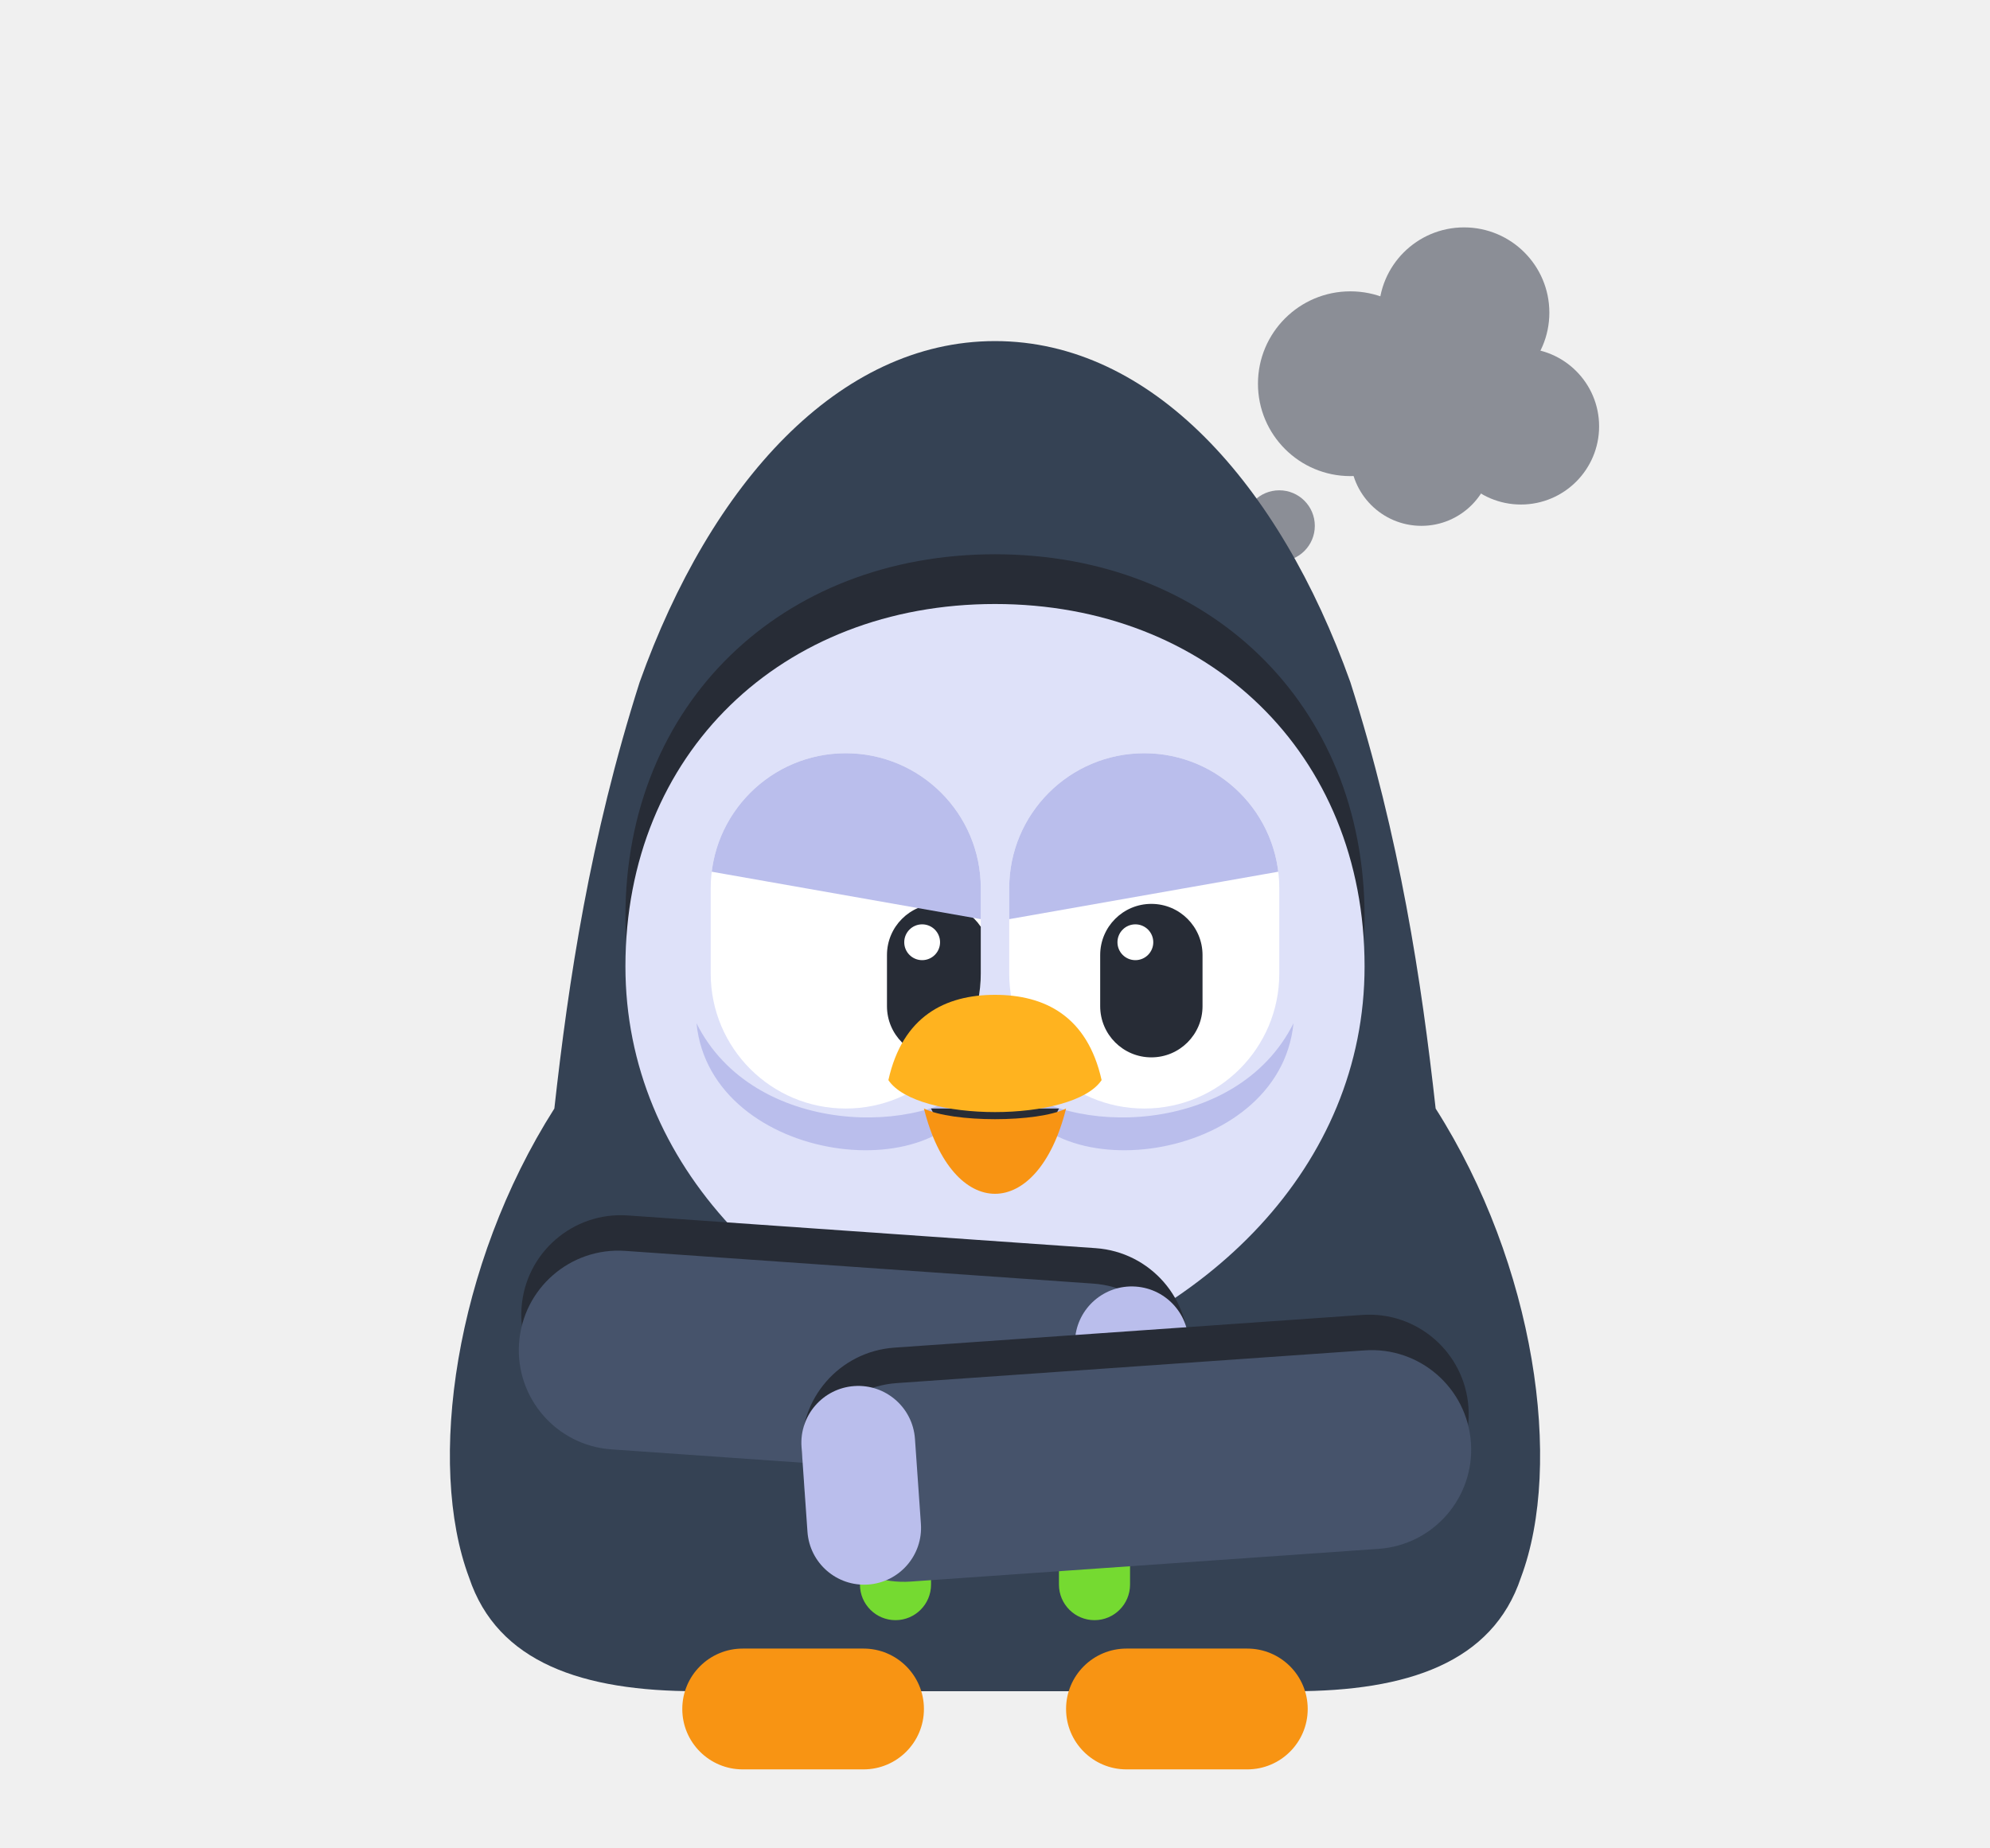
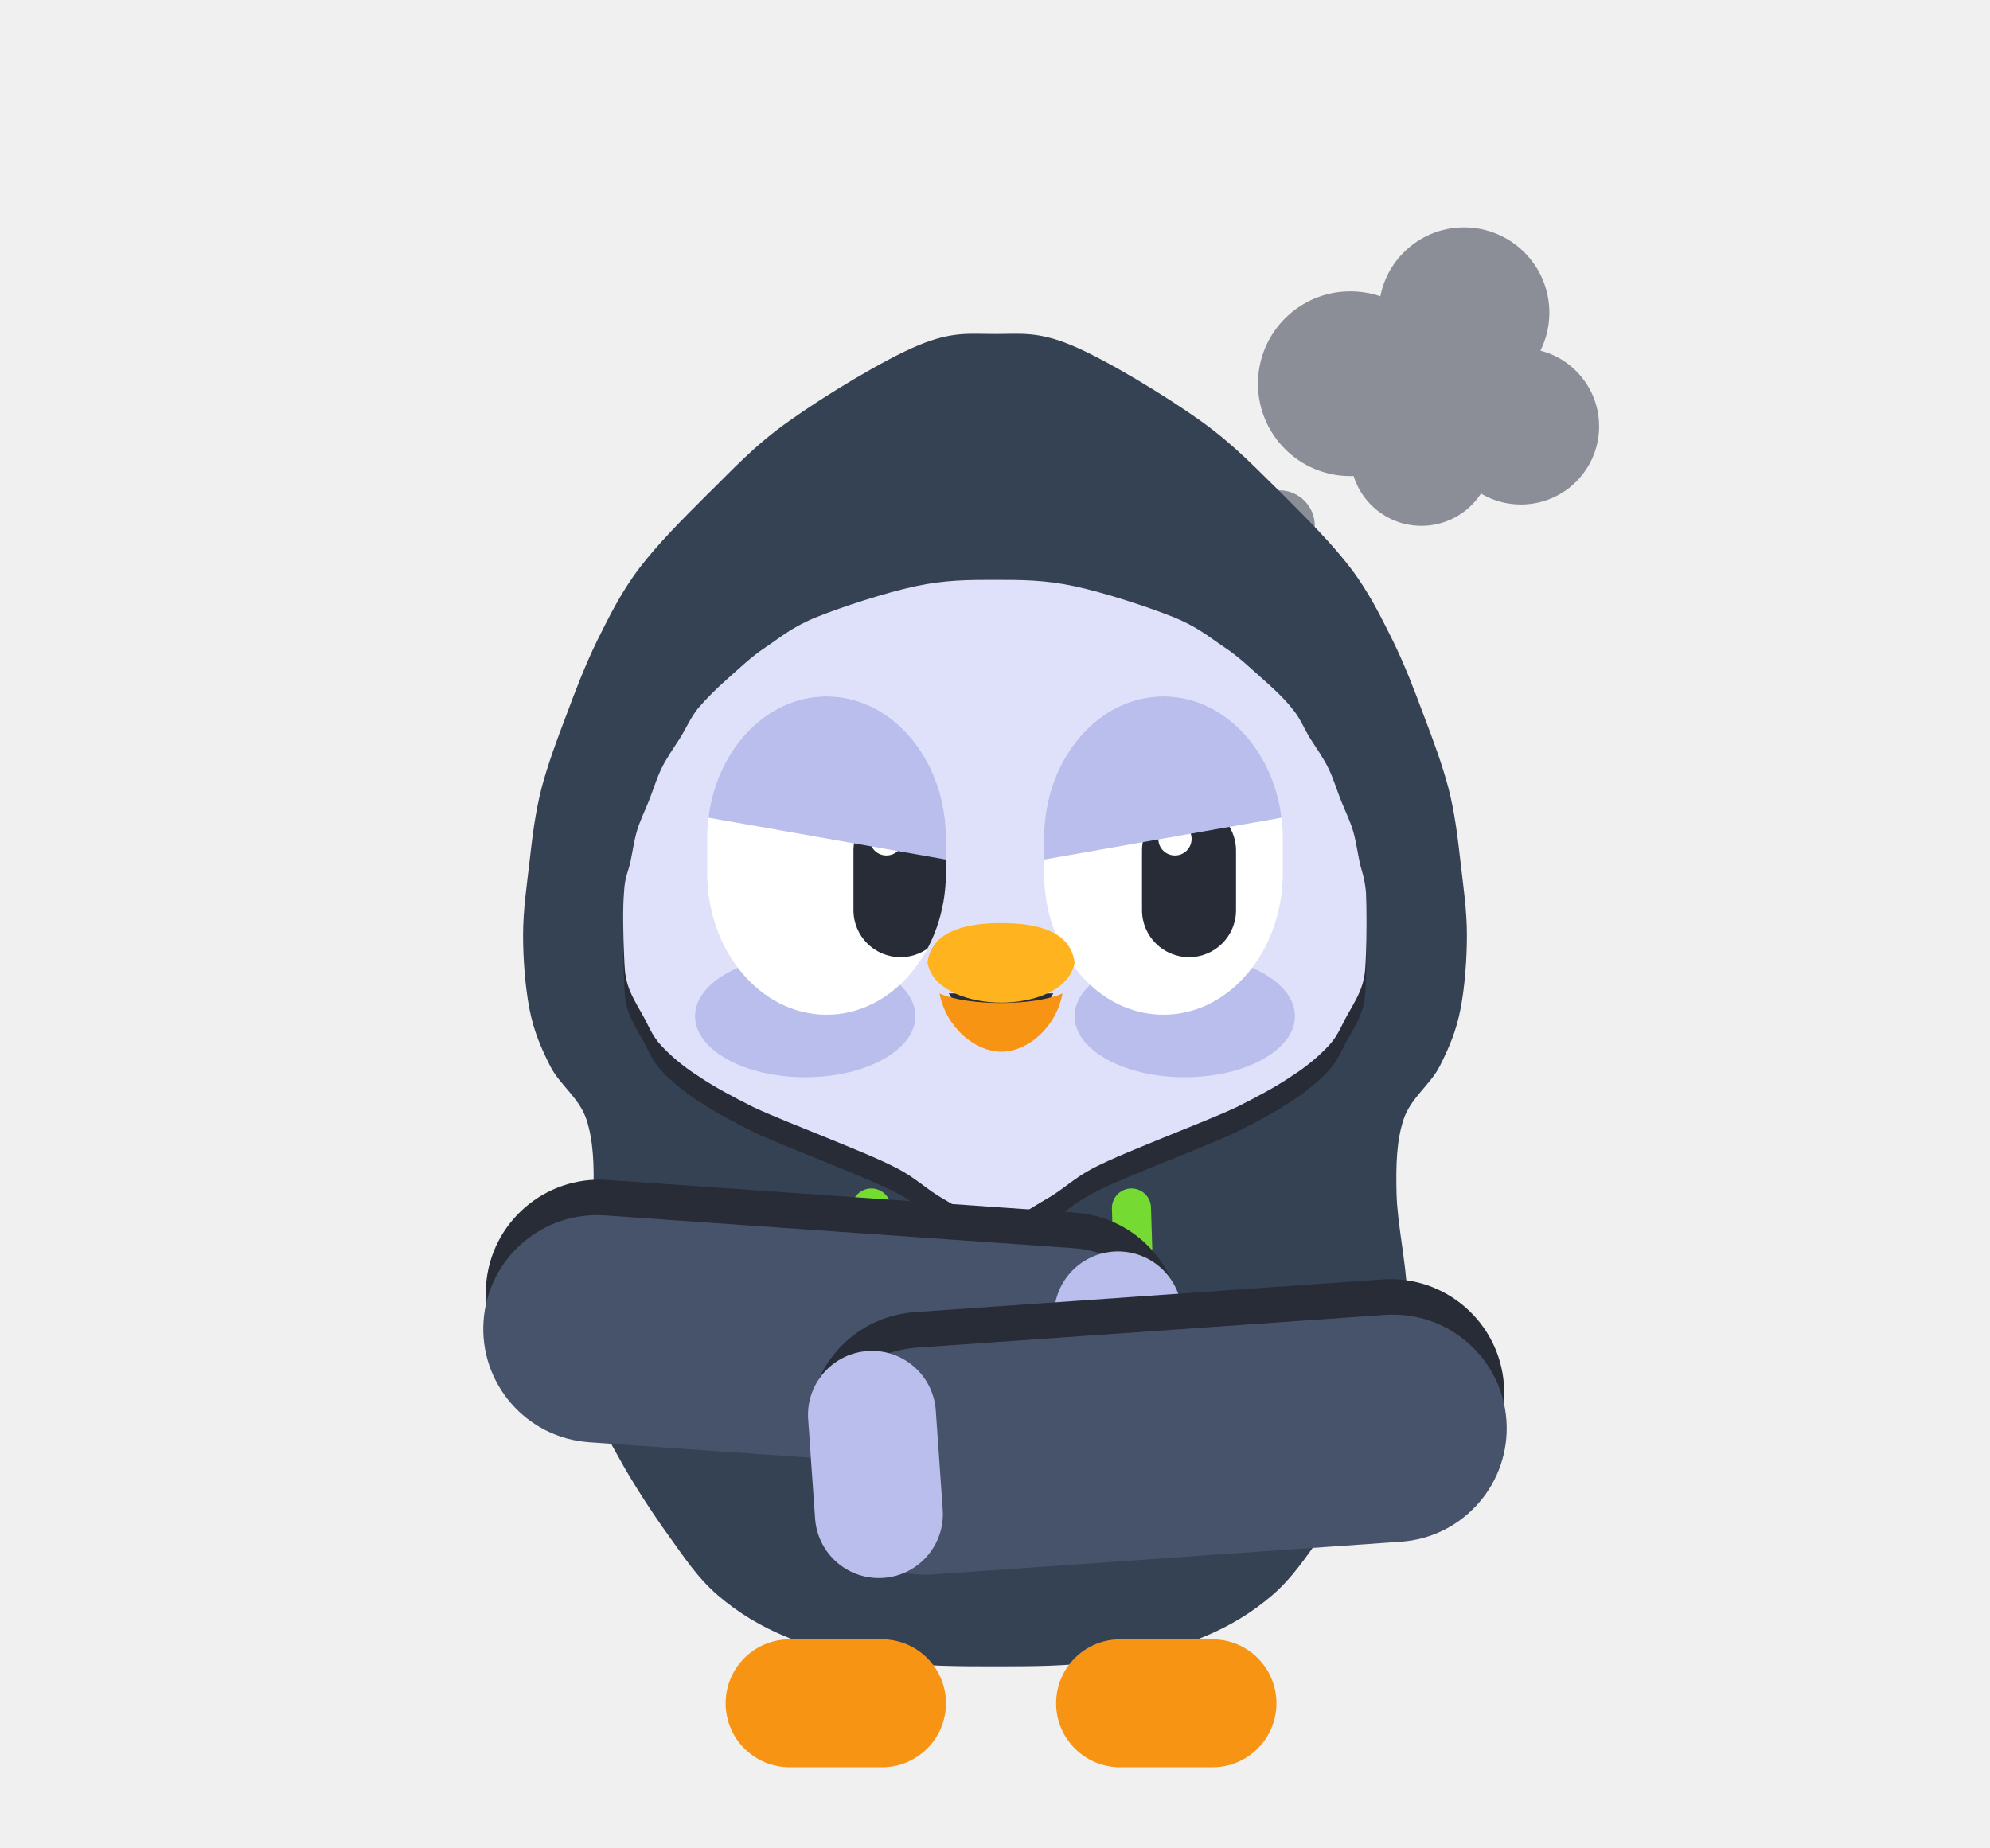
<svg xmlns="http://www.w3.org/2000/svg" viewBox="-40 -40 280 260" aria-hidden="true">
  <style>
  .byte-twinkle { transform-box: fill-box; transform-origin: center; animation: byte-twinkle 1.6s ease-in-out infinite }
  @keyframes byte-twinkle { 0%,100% { transform: scale(1) rotate(0) } 50% { transform: scale(.7) rotate(20deg) } }
  .byte-float { animation: byte-float 2.4s ease-in-out infinite }
  @keyframes byte-float { 0%,100% { transform: translateY(0) } 50% { transform: translateY(-4px) } }
  .byte-smoke { animation: byte-smoke 1.8s ease-out infinite }
  @keyframes byte-smoke { 0% { opacity: 0; transform: translateY(6px) } 25% { opacity: 1 } 100% { opacity: 0; transform: translateY(-10px) } }
  .byte-tear { animation: byte-tear 1.8s ease-in infinite }
  .byte-tear + .byte-tear { animation-delay: .6s }
  @keyframes byte-tear { 0% { opacity: 0; transform: translateY(0) } 15% { opacity: 1; transform: translateY(2px) }
    80% { opacity: 1; transform: translateY(14px) } 100% { opacity: 0; transform: translateY(18px) } }
  @media (prefers-reduced-motion: reduce) {
    .byte-twinkle, .byte-float, .byte-smoke, .byte-tear { animation: none }
    .byte-tear { transform: translateY(2px) }
  }
</style>
  <defs>
    <clipPath id="eyeL-R0">
-       <rect x="60" y="66" width="38" height="50" rx="19" />
+       <rect x="59.5" y="58" width="33.6" height="44.8" rx="16.8" ry="20" />
    </clipPath>
    <clipPath id="eyeR-R0">
-       <rect x="102" y="66" width="38" height="50" rx="19" />
+       <rect x="106.9" y="58" width="33.6" height="44.8" rx="16.8" ry="20" />
    </clipPath>
  </defs>
  <g class="byte-smoke" fill="#8B8E96">
    <circle cx="150" cy="14" r="13" />
    <circle cx="166" cy="4" r="12" />
    <circle cx="174" cy="20" r="11" />
    <circle cx="160" cy="24" r="10" />
    <circle cx="140" cy="34" r="5" />
  </g>
-   <path fill="#354254" d="M100 8 C122 8 140 28 150 56 C157 78 160 98 162 116 C176 138 180 166 174 182 C170 194 158 198 142 198 L58 198 C42 198 30 194 26 182 C20 166 24 138 38 116 C40 98 43 78 50 56 C60 28 78 8 100 8 Z" />
-   <path fill="#272C36" transform="translate(0 -7)" d="M100 154 C70 146 48 124 48 96 C48 66 70 45 100 45 C130 45 152 66 152 96 C152 124 130 146 100 154 Z" />
-   <path fill="#DEE1F9" d="M100 154 C70 146 48 124 48 96 C48 66 70 45 100 45 C130 45 152 66 152 96 C152 124 130 146 100 154 Z" />
+   <path fill="#354254" d="M100.0 7.0 C103.6 7.0 106.0 6.6 110.8 8.6 C115.6 10.6 124.0 15.7 128.9 19.2 C133.8 22.7 137.0 26.2 140.5 29.6 C144.0 33.1 147.4 36.5 150.0 39.9 C152.6 43.3 154.3 46.8 156.0 50.2 C157.7 53.7 159.0 57.1 160.3 60.6 C161.6 64.0 162.9 67.5 163.8 70.9 C164.7 74.4 165.1 77.8 165.5 81.3 C165.9 84.8 166.4 88.1 166.4 91.6 C166.4 95.0 166.1 98.9 165.5 102.0 C164.9 105.1 163.9 107.4 162.6 110.0 C161.3 112.6 158.5 114.5 157.5 117.5 C156.5 120.5 156.4 123.9 156.5 128.0 C156.6 132.1 157.8 137.5 158.0 142.0 C158.2 146.5 158.3 151.2 157.5 155.0 C156.7 158.8 154.9 161.5 153.0 165.0 C151.1 168.5 148.3 172.8 146.0 176.0 C143.7 179.2 141.8 182.1 139.0 184.5 C136.2 186.9 133.0 188.9 129.0 190.5 C125.0 192.1 119.8 193.1 115.0 193.8 C110.2 194.5 105.0 194.5 100.0 194.5 C95.0 194.5 89.8 194.5 85.0 193.8 C80.2 193.1 75.0 192.1 71.0 190.5 C67.0 188.9 63.8 186.9 61.0 184.5 C58.2 182.1 56.3 179.2 54.0 176.0 C51.7 172.8 48.9 168.5 47.0 165.0 C45.1 161.5 43.3 158.8 42.5 155.0 C41.7 151.2 41.8 146.5 42.0 142.0 C42.2 137.5 43.4 132.1 43.5 128.0 C43.6 123.9 43.5 120.5 42.5 117.5 C41.5 114.5 38.7 112.6 37.4 110.0 C36.1 107.4 35.1 105.1 34.5 102.0 C33.9 98.9 33.6 95.0 33.6 91.6 C33.6 88.1 34.1 84.8 34.5 81.3 C34.9 77.8 35.3 74.4 36.2 70.9 C37.1 67.5 38.4 64.0 39.7 60.6 C41.0 57.1 42.3 53.7 44.0 50.2 C45.7 46.8 47.4 43.3 50.0 39.9 C52.6 36.5 56.0 33.1 59.5 29.6 C63.0 26.2 66.1 22.7 71.1 19.2 C76.0 15.7 84.4 10.6 89.2 8.6 C94.0 6.6 96.4 7.0 100.0 7.0 Z" />
+   <path fill="#272C36" transform="translate(0 3.5)" d="M100.0 41.6 C103.7 41.6 107.0 41.6 111.2 42.5 C115.4 43.4 121.5 45.4 125.0 46.8 C128.5 48.2 130.2 49.7 132.3 51.1 C134.4 52.5 135.9 54.0 137.5 55.4 C139.1 56.8 140.7 58.3 141.8 59.7 C143.0 61.1 143.5 62.6 144.4 64.0 C145.3 65.4 146.3 66.8 147.0 68.3 C147.7 69.8 148.1 71.2 148.7 72.7 C149.3 74.2 150.0 75.6 150.4 77.0 C150.8 78.4 151.0 79.9 151.3 81.3 C151.6 82.7 152.0 83.4 152.2 85.6 C152.3 87.8 152.3 92.0 152.2 94.2 C152.1 96.4 152.1 97.1 151.7 98.5 C151.3 99.9 150.4 101.4 149.6 102.8 C148.8 104.2 148.3 105.7 147.0 107.1 C145.7 108.5 144.0 110.0 141.8 111.4 C139.6 112.9 137.0 114.3 134.0 115.8 C131.0 117.2 127.1 118.7 123.7 120.1 C120.3 121.5 116.5 123.0 113.8 124.4 C111.1 125.8 109.6 127.4 107.3 128.7 C105.0 130.0 102.4 132.0 100.0 132.0 C97.6 132.0 95.0 130.0 92.7 128.7 C90.4 127.4 88.9 125.8 86.2 124.4 C83.5 123.0 79.7 121.5 76.3 120.1 C72.9 118.7 69.0 117.2 66.0 115.8 C63.0 114.3 60.4 112.9 58.2 111.4 C56.0 110.0 54.3 108.5 53.0 107.1 C51.7 105.7 51.2 104.2 50.4 102.8 C49.6 101.4 48.7 99.9 48.3 98.5 C47.9 97.1 47.9 96.4 47.8 94.2 C47.7 92.0 47.6 87.8 47.8 85.6 C47.9 83.4 48.4 82.7 48.7 81.3 C49.0 79.9 49.2 78.4 49.6 77.0 C50.0 75.6 50.7 74.2 51.3 72.7 C51.9 71.2 52.3 69.8 53.0 68.3 C53.7 66.8 54.7 65.4 55.6 64.0 C56.5 62.6 57.1 61.1 58.2 59.7 C59.4 58.3 60.9 56.8 62.5 55.4 C64.1 54.0 65.6 52.5 67.7 51.1 C69.8 49.7 71.5 48.2 75.0 46.8 C78.5 45.4 84.6 43.4 88.8 42.5 C93.0 41.6 96.3 41.6 100.0 41.6 Z" />
+   <path fill="#DEE1F9" d="M100.0 41.6 C103.7 41.6 107.0 41.6 111.2 42.5 C115.4 43.4 121.5 45.4 125.0 46.8 C128.5 48.2 130.2 49.7 132.3 51.1 C134.4 52.5 135.9 54.0 137.5 55.4 C139.1 56.8 140.7 58.3 141.8 59.7 C143.0 61.1 143.5 62.6 144.4 64.0 C145.3 65.4 146.3 66.8 147.0 68.3 C147.7 69.8 148.1 71.2 148.7 72.7 C149.3 74.2 150.0 75.6 150.4 77.0 C150.8 78.4 151.0 79.9 151.3 81.3 C151.6 82.7 152.0 83.4 152.2 85.6 C152.3 87.8 152.3 92.0 152.2 94.2 C152.1 96.4 152.1 97.1 151.7 98.5 C151.3 99.9 150.4 101.4 149.6 102.8 C148.8 104.2 148.3 105.7 147.0 107.1 C145.7 108.5 144.0 110.0 141.8 111.4 C139.6 112.9 137.0 114.3 134.0 115.8 C131.0 117.2 127.1 118.7 123.7 120.1 C120.3 121.5 116.5 123.0 113.8 124.4 C111.1 125.8 109.6 127.4 107.3 128.7 C105.0 130.0 102.4 132.0 100.0 132.0 C97.6 132.0 95.0 130.0 92.7 128.7 C90.4 127.4 88.9 125.8 86.2 124.4 C83.5 123.0 79.7 121.5 76.3 120.1 C72.9 118.7 69.0 117.2 66.0 115.8 C63.0 114.3 60.4 112.9 58.2 111.4 C56.0 110.0 54.3 108.5 53.0 107.1 C51.7 105.7 51.2 104.2 50.4 102.8 C49.6 101.4 48.7 99.9 48.3 98.5 C47.9 97.1 47.9 96.4 47.8 94.2 C47.7 92.0 47.6 87.8 47.8 85.6 C47.9 83.4 48.4 82.7 48.7 81.3 C49.0 79.9 49.2 78.4 49.6 77.0 C50.0 75.6 50.7 74.2 51.3 72.7 C51.9 71.2 52.3 69.8 53.0 68.3 C53.7 66.8 54.7 65.4 55.6 64.0 C56.5 62.6 57.1 61.1 58.2 59.7 C59.4 58.3 60.9 56.8 62.5 55.4 C64.1 54.0 65.6 52.5 67.7 51.1 C69.8 49.7 71.5 48.2 75.0 46.8 C78.5 45.4 84.6 43.4 88.8 42.5 C93.0 41.6 96.3 41.6 100.0 41.6 Z" />
  <g fill="#BABEEC">
-     <path d="M58 104 C60 124 94 128 98 112 C90 120 66 120 58 104 Z" />
-     <path d="M142 104 C140 124 106 128 102 112 C110 120 134 120 142 104 Z" />
+     <ellipse cx="73.3" cy="103" rx="15.5" ry="8.6" />
+     <ellipse cx="126.7" cy="103" rx="15.5" ry="8.6" />
  </g>
  <g>
-     <rect x="60" y="66" width="38" height="50" rx="19" fill="#FFFFFF" />
+     <rect x="59.5" y="58" width="33.6" height="44.8" rx="16.8" ry="20" fill="#FFFFFF" />
    <g clip-path="url(#eyeL-R0)">
-       <g transform="translate(13 5) translate(79 93) scale(0.9) translate(-79 -93)">
-         <rect x="71" y="81" width="16" height="24" rx="8" fill="#272C36" />
-         <circle cx="76.5" cy="87" r="2.8" fill="#FFFFFF" />
+       <g transform="translate(10.4 3.5) translate(76.3 80.4) scale(0.9) translate(-76.3 -80.4)">
+         <rect x="68.95" y="68.4" width="14.7" height="24" rx="7.35" fill="#272C36" />
+         <circle cx="74.1" cy="73.9" r="2.6" fill="#FFFFFF" />
      </g>
-       <rect x="44" y="116" width="70" height="70" fill="#DEE1F9" />
-       <rect x="44" y="16" width="70" height="70" fill="#BABEEC" transform="rotate(10 79 86)" />
+       <rect x="41.3" y="102.8" width="70" height="70" fill="#DEE1F9" />
+       <rect x="41.3" y="8" width="70" height="70" fill="#BABEEC" transform="rotate(10 76.3 78)" />
    </g>
  </g>
  <g>
-     <rect x="102" y="66" width="38" height="50" rx="19" fill="#FFFFFF" />
+     <rect x="106.9" y="58" width="33.6" height="44.8" rx="16.8" ry="20" fill="#FFFFFF" />
    <g clip-path="url(#eyeR-R0)">
-       <g transform="translate(1 5) translate(121 93) scale(0.9) translate(-121 -93)">
-         <rect x="113" y="81" width="16" height="24" rx="8" fill="#272C36" />
-         <circle cx="118.5" cy="87" r="2.8" fill="#FFFFFF" />
+       <g transform="translate(3.6 3.5) translate(123.7 80.4) scale(0.9) translate(-123.7 -80.4)">
+         <rect x="116.35" y="68.4" width="14.7" height="24" rx="7.35" fill="#272C36" />
+         <circle cx="121.5" cy="73.9" r="2.6" fill="#FFFFFF" />
      </g>
-       <rect x="86" y="116" width="70" height="70" fill="#DEE1F9" />
-       <rect x="86" y="16" width="70" height="70" fill="#BABEEC" transform="rotate(-10 121 86)" />
+       <rect x="88.7" y="102.8" width="70" height="70" fill="#DEE1F9" />
+       <rect x="88.7" y="8" width="70" height="70" fill="#BABEEC" transform="rotate(-10 123.7 78)" />
    </g>
  </g>
-   <g transform="translate(0 116) scale(1 1) translate(0 -116)">
-     <path d="M91 116 L109 116 L105 124 C103 126 97 126 95 124 Z" fill="#272C36" />
-     <ellipse cx="100" cy="123" rx="5" ry="2.4" fill="#FA779B" />
+   <g transform="translate(0 99.8) scale(1 1) translate(0 -99.8)">
+     <path d="M93.5 99.8 L108.2 99.8 L104.8 105.8 C103.2 107.2 98.6 107.2 97 105.8 Z" fill="#272C36" />
+     <ellipse cx="100.9" cy="104.8" rx="4.4" ry="2" fill="#FA779B" />
  </g>
-   <path d="M90 116 C94 118 106 118 110 116 C108 124 104 128 100 128 C96 128 92 124 90 116 Z" fill="#F89413" transform="translate(0 0)" />
-   <path d="M85 112 C87 103 93 100 100 100 C107 100 113 103 115 112 C111 118 89 118 85 112 Z" fill="#FFB31F" />
-   <g stroke="#75DA31" stroke-width="6" stroke-linecap="round" fill="none">
-     <path d="M88 158 C87 165 86 170 86 177" />
-     <path d="M112 158 C113 165 114 170 114 177" />
+   <path d="M92.2 99.8 C96 101.6 105.6 101.6 109.5 99.8 C108.6 104.6 104.6 108 100.9 108 C97.2 108 93.1 104.6 92.2 99.8 Z" fill="#F89413" transform="translate(0 0)" />
+   <path d="M90.5 95.5 C91 91.3 95.3 89.9 100.9 89.9 C106.5 89.9 110.7 91.3 111.2 95.5 C110.4 99.6 105 101.1 100.9 101.1 C96.8 101.1 91.3 99.6 90.5 95.5 Z" fill="#FFB31F" />
+   <g stroke="#75DA31" stroke-width="5.5" stroke-linecap="round" fill="none">
+     <path d="M82.6 130 C82.3 140 82 148 81.9 156" />
+     <path d="M119.2 130 C119.5 140 119.8 148 119.9 156" />
  </g>
  <g fill="#75DA31">
-     <rect x="81" y="175" width="10" height="13" rx="5" />
-     <rect x="109" y="175" width="10" height="13" rx="5" />
+     <rect x="76.7" y="153" width="10.3" height="12" rx="5.15" />
+     <rect x="114.7" y="153" width="10.3" height="12" rx="5.15" />
  </g>
-   <rect x="95" y="163" width="10" height="17" rx="5" fill="#8B8E96" />
+   <rect x="94" y="135.6" width="12" height="19.8" rx="6" fill="#8B8E96" />
  <g fill="#F89413">
-     <rect x="56" y="192" width="34" height="17" rx="8.5" />
-     <rect x="110" y="192" width="34" height="17" rx="8.5" />
+     <rect x="62.1" y="190.7" width="31" height="18" rx="9" />
+     <rect x="108.6" y="190.7" width="31" height="18" rx="9" />
  </g>
  <g>
-     <g transform="translate(47 150)">
+     <g transform="translate(44 147)">
      <g transform="rotate(184)">
-         <rect x="-80" y="-9" width="94" height="28" rx="14" fill="#272C36" />
-         <rect x="-80" y="-14" width="94" height="28" rx="14" fill="#46536B" />
-         <rect x="-80" y="-14" width="16" height="28" rx="8" fill="#BABEEC" />
+         <rect x="-82" y="-11" width="98" height="32" rx="16" fill="#272C36" />
+         <rect x="-82" y="-16" width="98" height="32" rx="16" fill="#46536B" />
+         <rect x="-82" y="-16" width="18" height="32" rx="9" fill="#BABEEC" />
      </g>
    </g>
  </g>
  <g transform="translate(200 0) scale(-1 1)">
-     <g transform="translate(47 164)">
+     <g transform="translate(44 161)">
      <g transform="rotate(184)">
-         <rect x="-80" y="-9" width="94" height="28" rx="14" fill="#272C36" />
-         <rect x="-80" y="-14" width="94" height="28" rx="14" fill="#46536B" />
-         <rect x="-80" y="-14" width="16" height="28" rx="8" fill="#BABEEC" />
+         <rect x="-82" y="-11" width="98" height="32" rx="16" fill="#272C36" />
+         <rect x="-82" y="-16" width="98" height="32" rx="16" fill="#46536B" />
+         <rect x="-82" y="-16" width="18" height="32" rx="9" fill="#BABEEC" />
      </g>
    </g>
  </g>
</svg>
